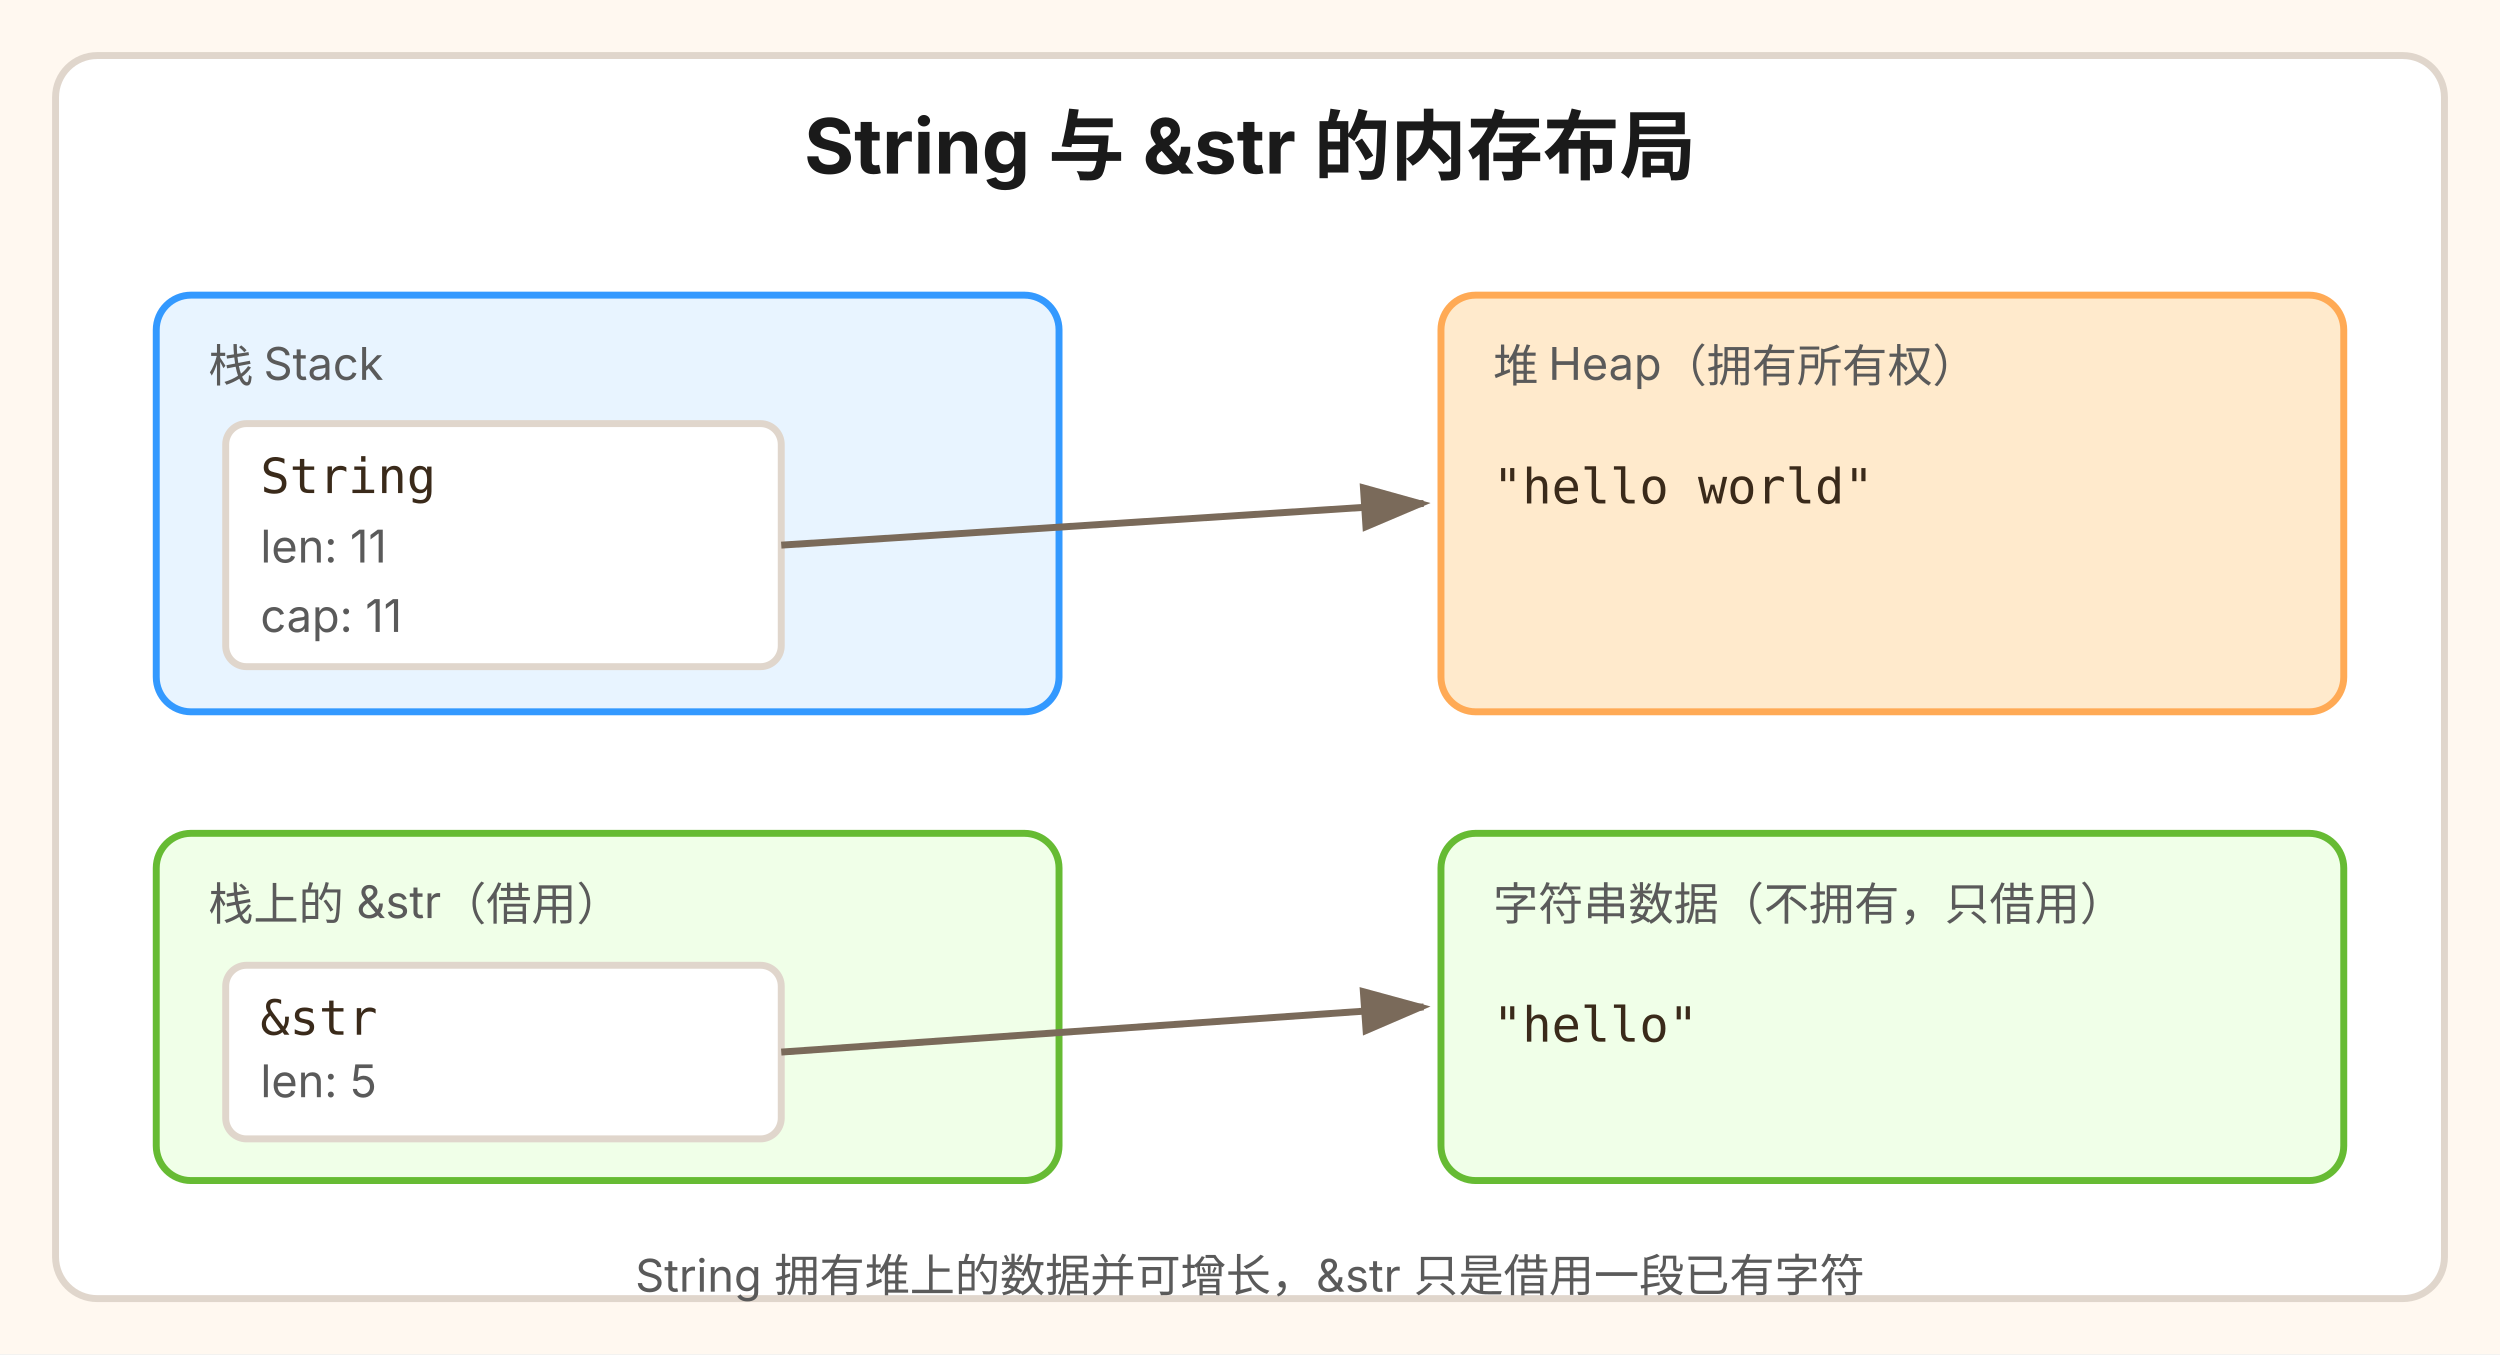
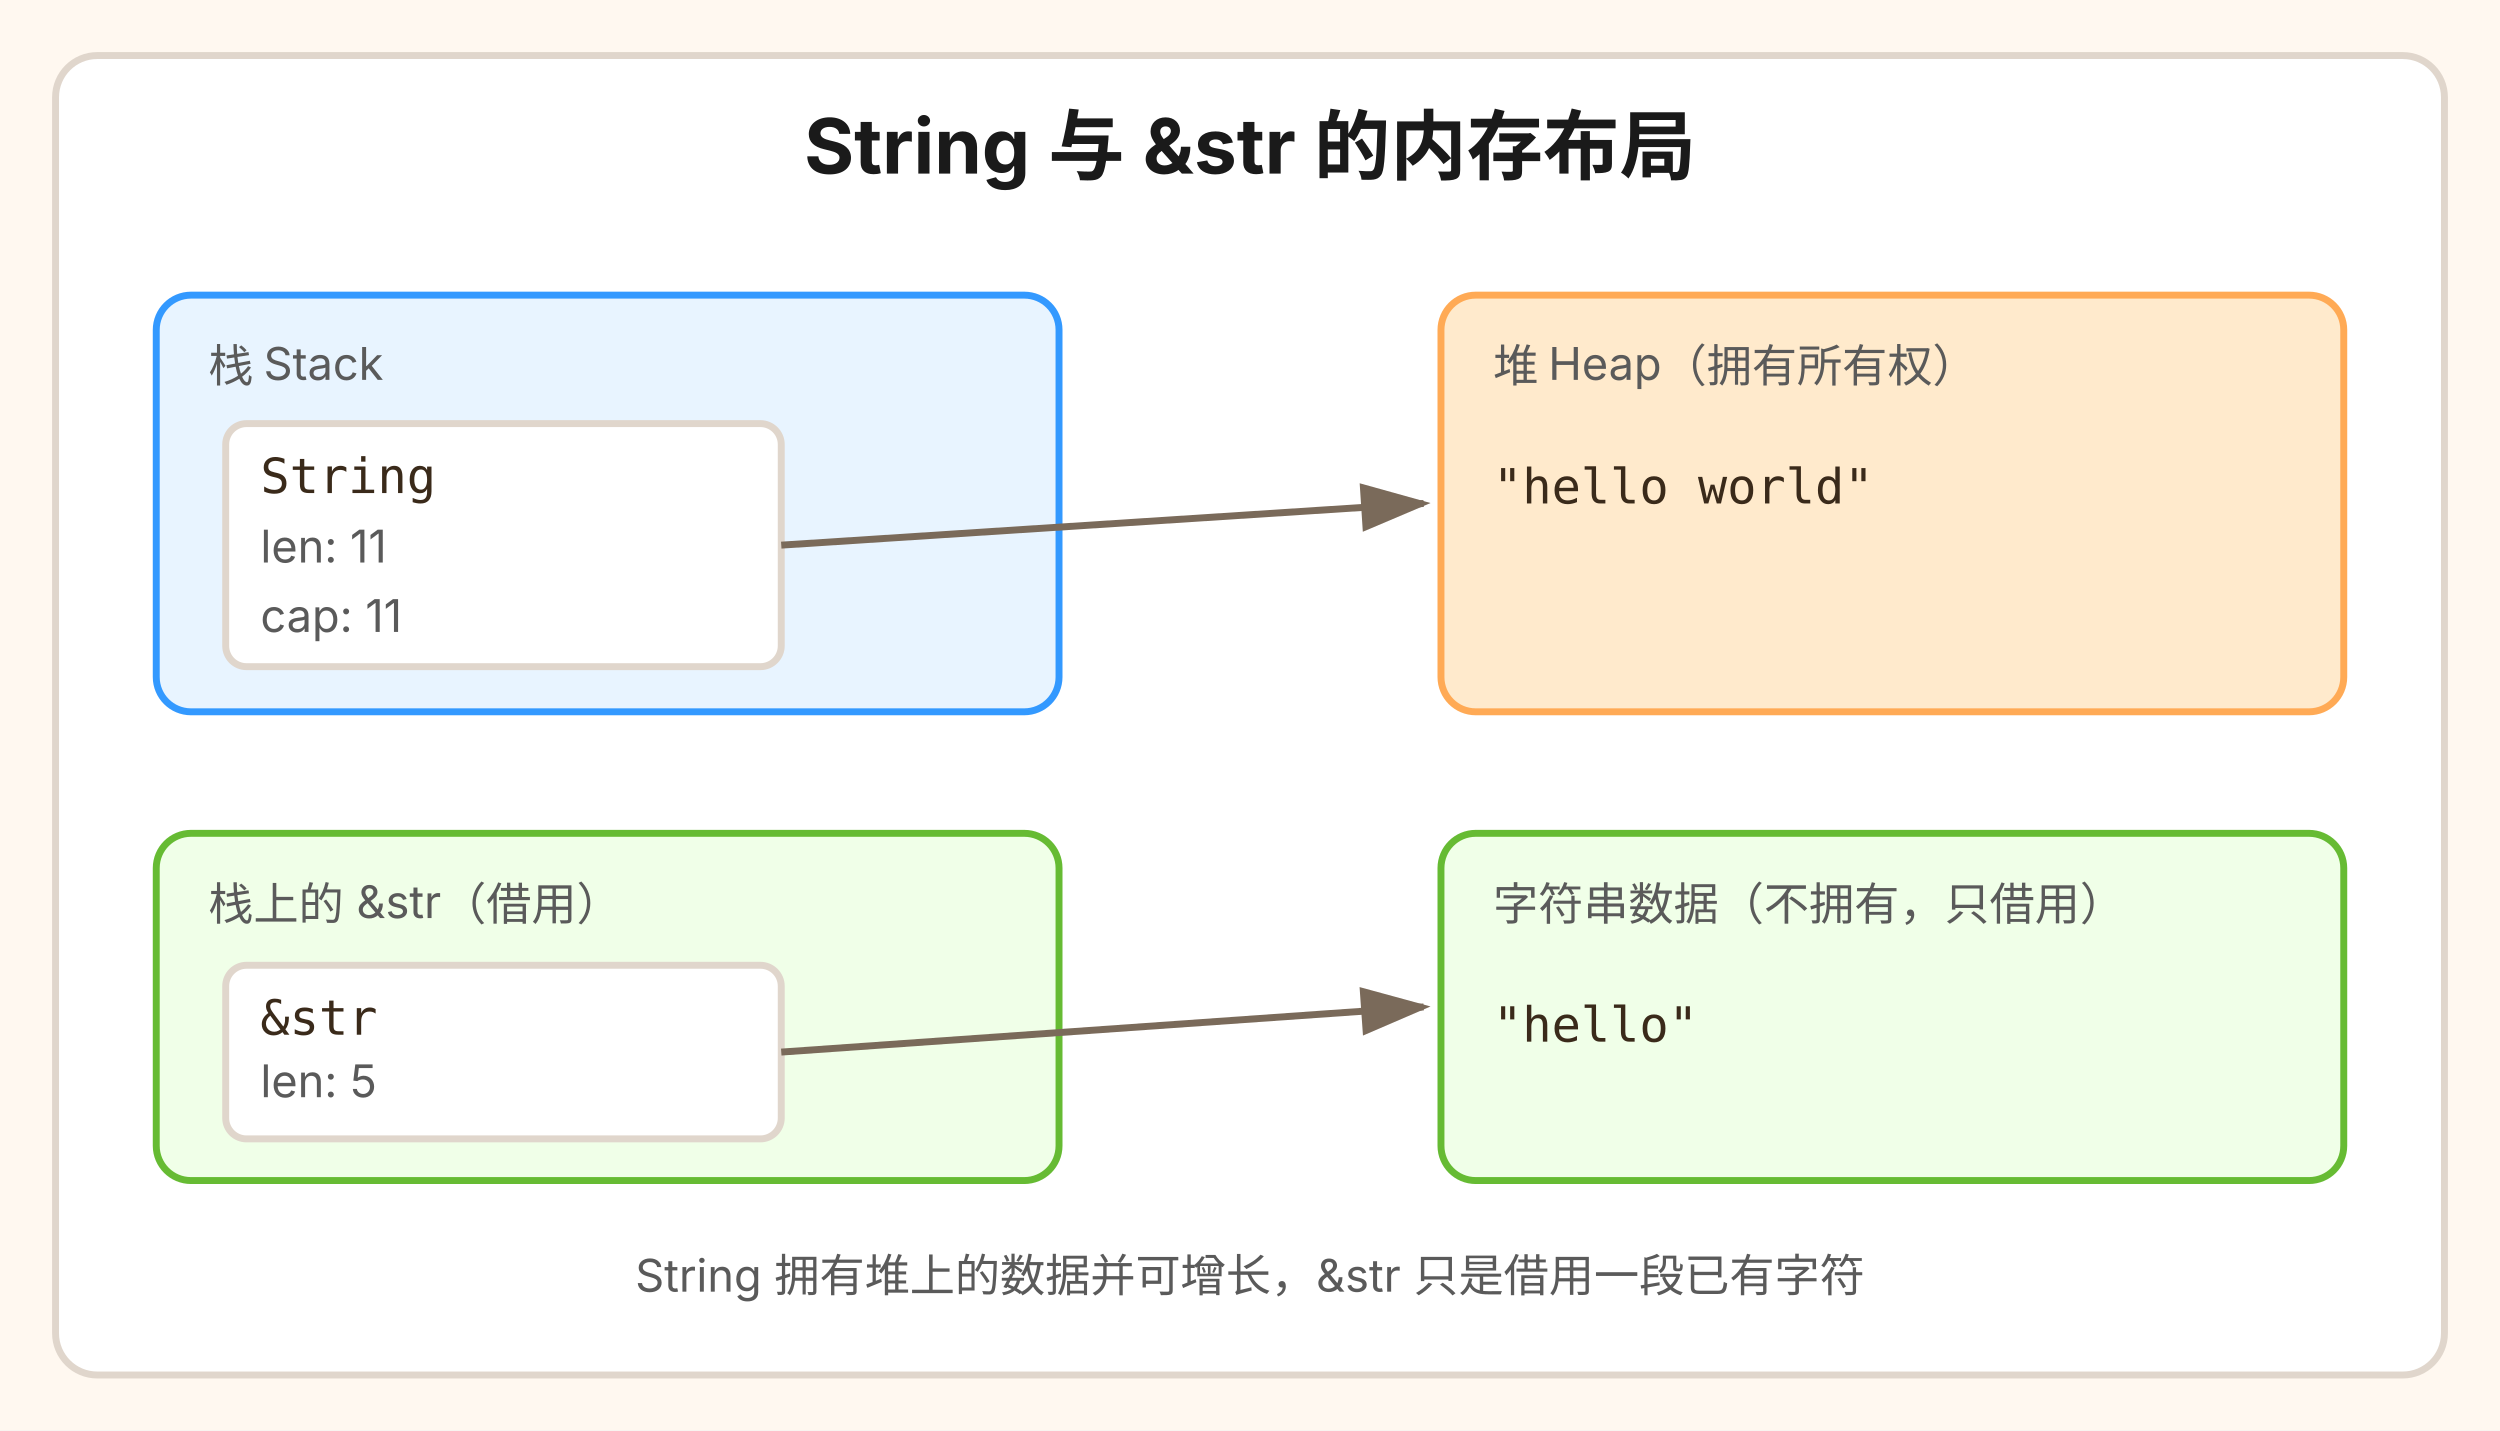
- <svg xmlns="http://www.w3.org/2000/svg" width="720" height="390" viewBox="0 0 720 390">
+ <svg xmlns="http://www.w3.org/2000/svg" width="720" height="412" viewBox="0 0 720 412">
  <defs>
    <style>
      .bg { fill: #fff8f0; }
      .card { fill: #ffffff; stroke: #e0d6cc; stroke-width: 2; }
      .title { font: bold 22px system-ui, -apple-system, sans-serif; fill: #1a1a1a; }
      .text { font: 15px system-ui, -apple-system, sans-serif; fill: #2a2a2a; }
      .code { font: 14px "SF Mono", Menlo, monospace; fill: #3a2a1a; }
      .label { font: 13px system-ui, -apple-system, sans-serif; fill: #5a5a5a; }
      .arrow { stroke: #7a6a5a; stroke-width: 2; fill: none; marker-end: url(#arrowhead); }
      .highlight { fill: #ffeacc; stroke: #ffaa55; stroke-width: 2; }
      .box { fill: #e8f4ff; stroke: #3399ff; stroke-width: 2; }
      .box2 { fill: #f0ffe8; stroke: #66bb33; stroke-width: 2; }
      .box3 { fill: #fff0f5; stroke: #dd5599; stroke-width: 2; }
    </style>
    <marker id="arrowhead" markerWidth="10" markerHeight="7" refX="9" refY="3.5" orient="auto">
      <polygon points="0 0, 10 3.5, 0 7" fill="#7a6a5a" />
    </marker>
  </defs>
-   <rect width="720" height="390" class="bg" />
-   <rect x="16" y="16" width="688" height="358" rx="12" class="card" />
+   <rect width="720" height="412" class="bg" />
+   <rect x="16" y="16" width="688" height="380" rx="12" class="card" />
  <text x="360" y="50" text-anchor="middle" class="title">String 与 &amp;str 的内存布局</text>
  <rect x="45" y="85" width="260" height="120" rx="10" class="box" />
  <text x="60" y="110" class="label">栈 Stack</text>
  <rect x="65" y="122" width="160" height="70" rx="6" class="card" />
  <text x="75" y="142" class="code">String</text>
  <text x="75" y="162" class="label">len: 11</text>
  <text x="75" y="182" class="label">cap: 11</text>
  <rect x="415" y="85" width="260" height="120" rx="10" class="highlight" />
  <text x="430" y="110" class="label">堆 Heap（拥有所有权）</text>
  <text x="430" y="145" class="code">"hello world"</text>
  <line x1="225" y1="157" x2="410" y2="145" class="arrow" />
  <rect x="45" y="240" width="260" height="100" rx="10" class="box2" />
  <text x="60" y="265" class="label">栈上的 &amp;str（借用）</text>
  <rect x="65" y="278" width="160" height="50" rx="6" class="card" />
  <text x="75" y="298" class="code">&amp;str</text>
  <text x="75" y="316" class="label">len: 5</text>
  <rect x="415" y="240" width="260" height="100" rx="10" class="box2" />
  <text x="430" y="265" class="label">字符串数据（不拥有，只借用）</text>
  <text x="430" y="300" class="code">"hello"</text>
  <line x1="225" y1="303" x2="410" y2="290" class="arrow" />
  <text x="360" y="372" text-anchor="middle" class="label">String 拥有堆上的数据并可增长，&amp;str 只是借用一段已有字符</text>
</svg>
